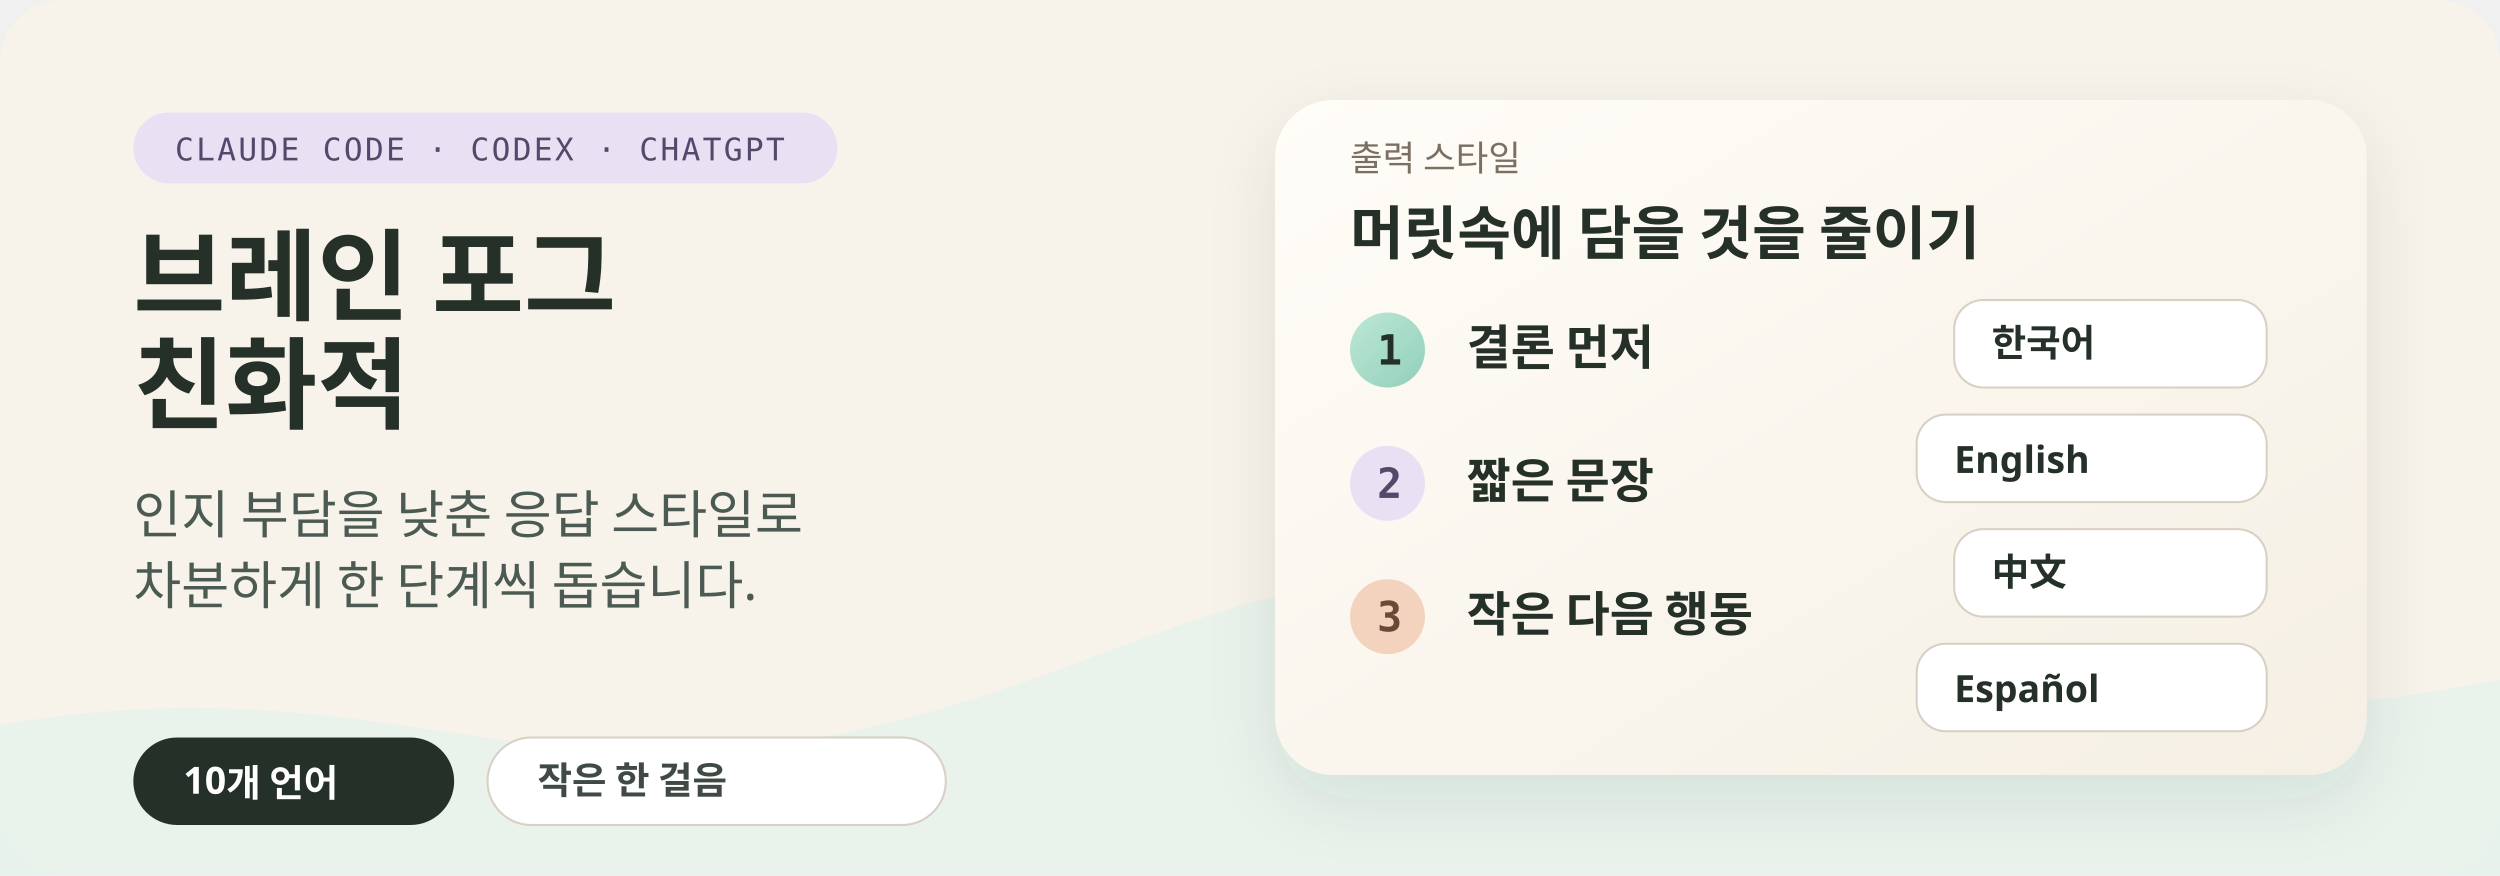
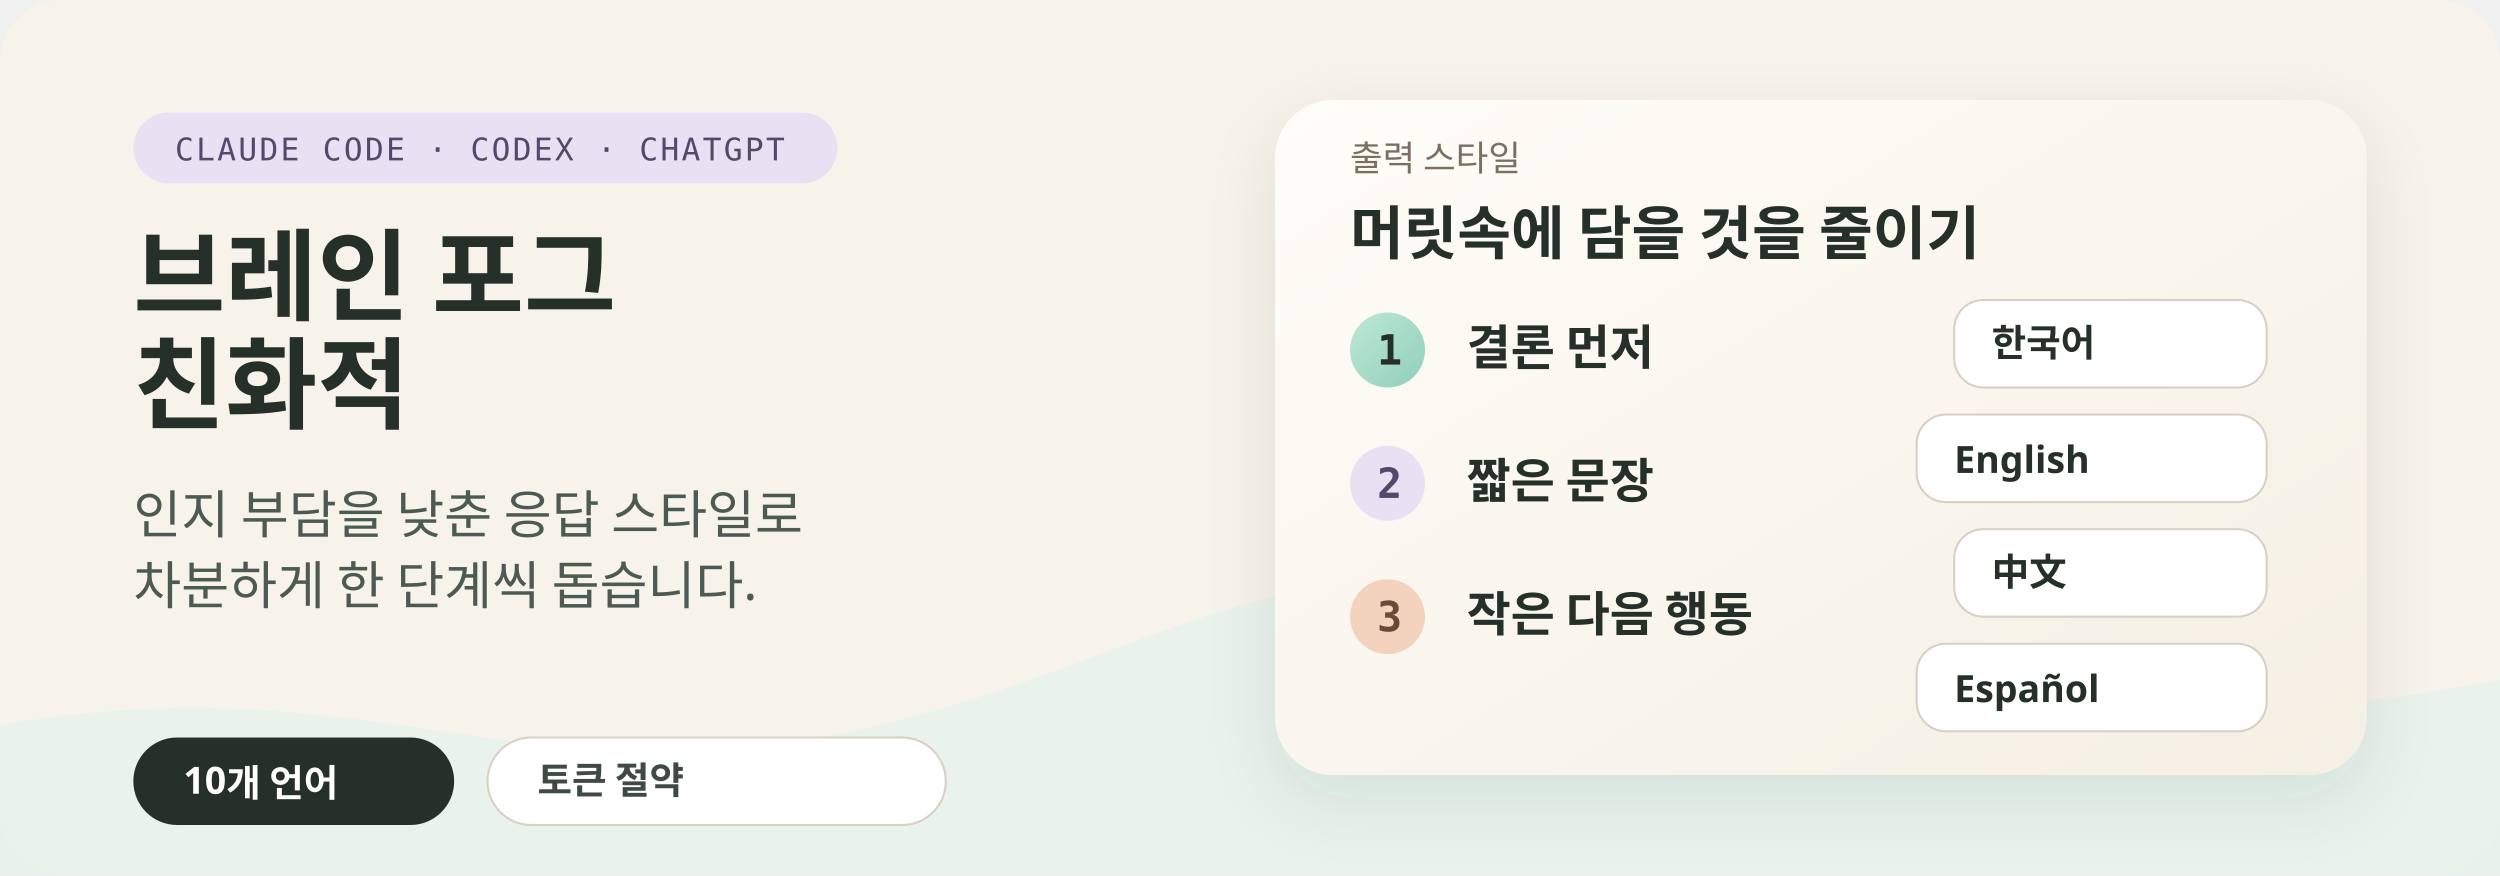
<svg xmlns="http://www.w3.org/2000/svg" width="1200" height="420" viewBox="0 0 1200 420" role="img" aria-labelledby="title desc">
  <defs>
    <linearGradient id="paper" x1="0" y1="0" x2="1" y2="1">
      <stop offset="0" stop-color="#FFFDF8" />
      <stop offset="1" stop-color="#F5EFE4" />
    </linearGradient>
    <linearGradient id="calm" x1="0" y1="0" x2="1" y2="1">
      <stop offset="0" stop-color="#BDE8D6" />
      <stop offset="1" stop-color="#91CFBB" />
    </linearGradient>
    <filter id="lift" x="-16%" y="-16%" width="132%" height="132%">
      <feDropShadow dx="0" dy="12" stdDeviation="16" flood-color="#263129" flood-opacity="0.10" />
    </filter>
  </defs>
  <rect width="1200" height="420" rx="30" fill="#F8F3EA" />
  <path d="M0 348 C170 318 252 382 394 354 C550 324 596 256 762 284 C928 314 1012 364 1200 326 L1200 420 L0 420 Z" fill="#E5F3EC" opacity="0.76" />
  <g id="title-block" transform="translate(64 54)">
    <rect x="0" y="0" width="338" height="34" rx="17" fill="#E8E1F4" />
    <text x="20" y="23" font-family="ui-monospace, SFMono-Regular, Menlo, Consolas, monospace" font-size="15" fill="#55496B" letter-spacing="1.1">CLAUDE CODE · CODEX · CHATGPT</text>
    <text x="0" y="96" font-family="-apple-system, BlinkMacSystemFont, Segoe UI, PingFang SC, Hiragino Sans, Noto Sans, Arial, sans-serif" font-size="48" font-weight="780" fill="#243028">브레인 포그</text>
    <text x="0" y="148" font-family="-apple-system, BlinkMacSystemFont, Segoe UI, PingFang SC, Hiragino Sans, Noto Sans, Arial, sans-serif" font-size="48" font-weight="780" fill="#243028">친화적</text>
    <text x="0" y="202" font-family="-apple-system, BlinkMacSystemFont, Segoe UI, PingFang SC, Hiragino Sans, Noto Sans, Arial, sans-serif" font-size="25" font-weight="520" fill="#4B5A52">인지 부담을 낮춘 응답 스타일로</text>
    <text x="0" y="236" font-family="-apple-system, BlinkMacSystemFont, Segoe UI, PingFang SC, Hiragino Sans, Noto Sans, Arial, sans-serif" font-size="25" font-weight="520" fill="#4B5A52">차분하게 한 단계씩 돕습니다.</text>
    <g transform="translate(0 300)">
      <rect x="0" y="0" width="154" height="42" rx="21" fill="#243028" />
      <text x="24" y="27" font-family="-apple-system, BlinkMacSystemFont, Segoe UI, PingFang SC, Hiragino Sans, Noto Sans, Arial, sans-serif" font-size="18" font-weight="690" fill="#FFFFFF">10개 언어</text>
      <rect x="170" y="0" width="220" height="42" rx="21" fill="#FFFFFF" stroke="#D8D0C4" />
-       <text x="194" y="27" font-family="-apple-system, BlinkMacSystemFont, Segoe UI, PingFang SC, Hiragino Sans, Noto Sans, Arial, sans-serif" font-size="18" font-weight="650" fill="#3E4A43">작은 한 걸음</text>
+       <text x="194" y="27" font-family="-apple-system, BlinkMacSystemFont, Segoe UI, PingFang SC, Hiragino Sans, Noto Sans, Arial, sans-serif" font-size="18" font-weight="650" fill="#3E4A43">토큰 절약</text>
    </g>
  </g>
  <g id="calm-flow" transform="translate(612 48)">
    <rect x="0" y="0" width="524" height="324" rx="28" fill="url(#paper)" filter="url(#lift)" />
    <g transform="translate(36 34)">
      <text x="0" y="0" font-family="ui-monospace, SFMono-Regular, Menlo, Consolas, monospace" font-size="17" fill="#7B6F62">출력 스타일</text>
      <text x="0" y="40" font-family="-apple-system, BlinkMacSystemFont, Segoe UI, PingFang SC, Hiragino Sans, Noto Sans, Arial, sans-serif" font-size="28" font-weight="730" fill="#243028">머릿속에 담을 것을 줄이기</text>
    </g>
    <g transform="translate(36 102)">
      <circle cx="18" cy="18" r="18" fill="url(#calm)" />
      <text x="13" y="25" font-family="ui-monospace, SFMono-Regular, Menlo, Consolas, monospace" font-size="20" font-weight="700" fill="#243028">1</text>
      <text x="56" y="25" font-family="-apple-system, BlinkMacSystemFont, Segoe UI, PingFang SC, Hiragino Sans, Noto Sans, Arial, sans-serif" font-size="23" font-weight="650" fill="#243028">결론 먼저</text>
      <circle cx="18" cy="82" r="18" fill="#E8E1F4" />
      <text x="13" y="89" font-family="ui-monospace, SFMono-Regular, Menlo, Consolas, monospace" font-size="20" font-weight="700" fill="#55496B">2</text>
      <text x="56" y="89" font-family="-apple-system, BlinkMacSystemFont, Segoe UI, PingFang SC, Hiragino Sans, Noto Sans, Arial, sans-serif" font-size="23" font-weight="650" fill="#243028">짧은 문장</text>
      <circle cx="18" cy="146" r="18" fill="#F3D3BE" />
      <text x="13" y="153" font-family="ui-monospace, SFMono-Regular, Menlo, Consolas, monospace" font-size="20" font-weight="700" fill="#6B4938">3</text>
      <text x="56" y="153" font-family="-apple-system, BlinkMacSystemFont, Segoe UI, PingFang SC, Hiragino Sans, Noto Sans, Arial, sans-serif" font-size="23" font-weight="650" fill="#243028">작은 다음 행동</text>
    </g>
    <g transform="translate(326 96)">
      <rect x="0" y="0" width="150" height="42" rx="14" fill="#FFFFFF" stroke="#D8D0C4" />
      <text x="18" y="27" font-family="-apple-system, BlinkMacSystemFont, Segoe UI, PingFang SC, Hiragino Sans, Noto Sans, Arial, sans-serif" font-size="18" font-weight="680" fill="#243028">한국어</text>
      <rect x="-18" y="55" width="168" height="42" rx="14" fill="#FFFFFF" stroke="#D8D0C4" />
      <text x="0" y="83" font-family="-apple-system, BlinkMacSystemFont, Segoe UI, PingFang SC, Hiragino Sans, Noto Sans, Arial, sans-serif" font-size="18" font-weight="680" fill="#243028">English</text>
      <rect x="0" y="110" width="150" height="42" rx="14" fill="#FFFFFF" stroke="#D8D0C4" />
      <text x="18" y="137" font-family="-apple-system, BlinkMacSystemFont, Segoe UI, PingFang SC, Hiragino Sans, Noto Sans, Arial, sans-serif" font-size="18" font-weight="680" fill="#243028">中文</text>
      <rect x="-18" y="165" width="168" height="42" rx="14" fill="#FFFFFF" stroke="#D8D0C4" />
      <text x="0" y="193" font-family="-apple-system, BlinkMacSystemFont, Segoe UI, PingFang SC, Hiragino Sans, Noto Sans, Arial, sans-serif" font-size="18" font-weight="680" fill="#243028">Español</text>
    </g>
  </g>
</svg>
